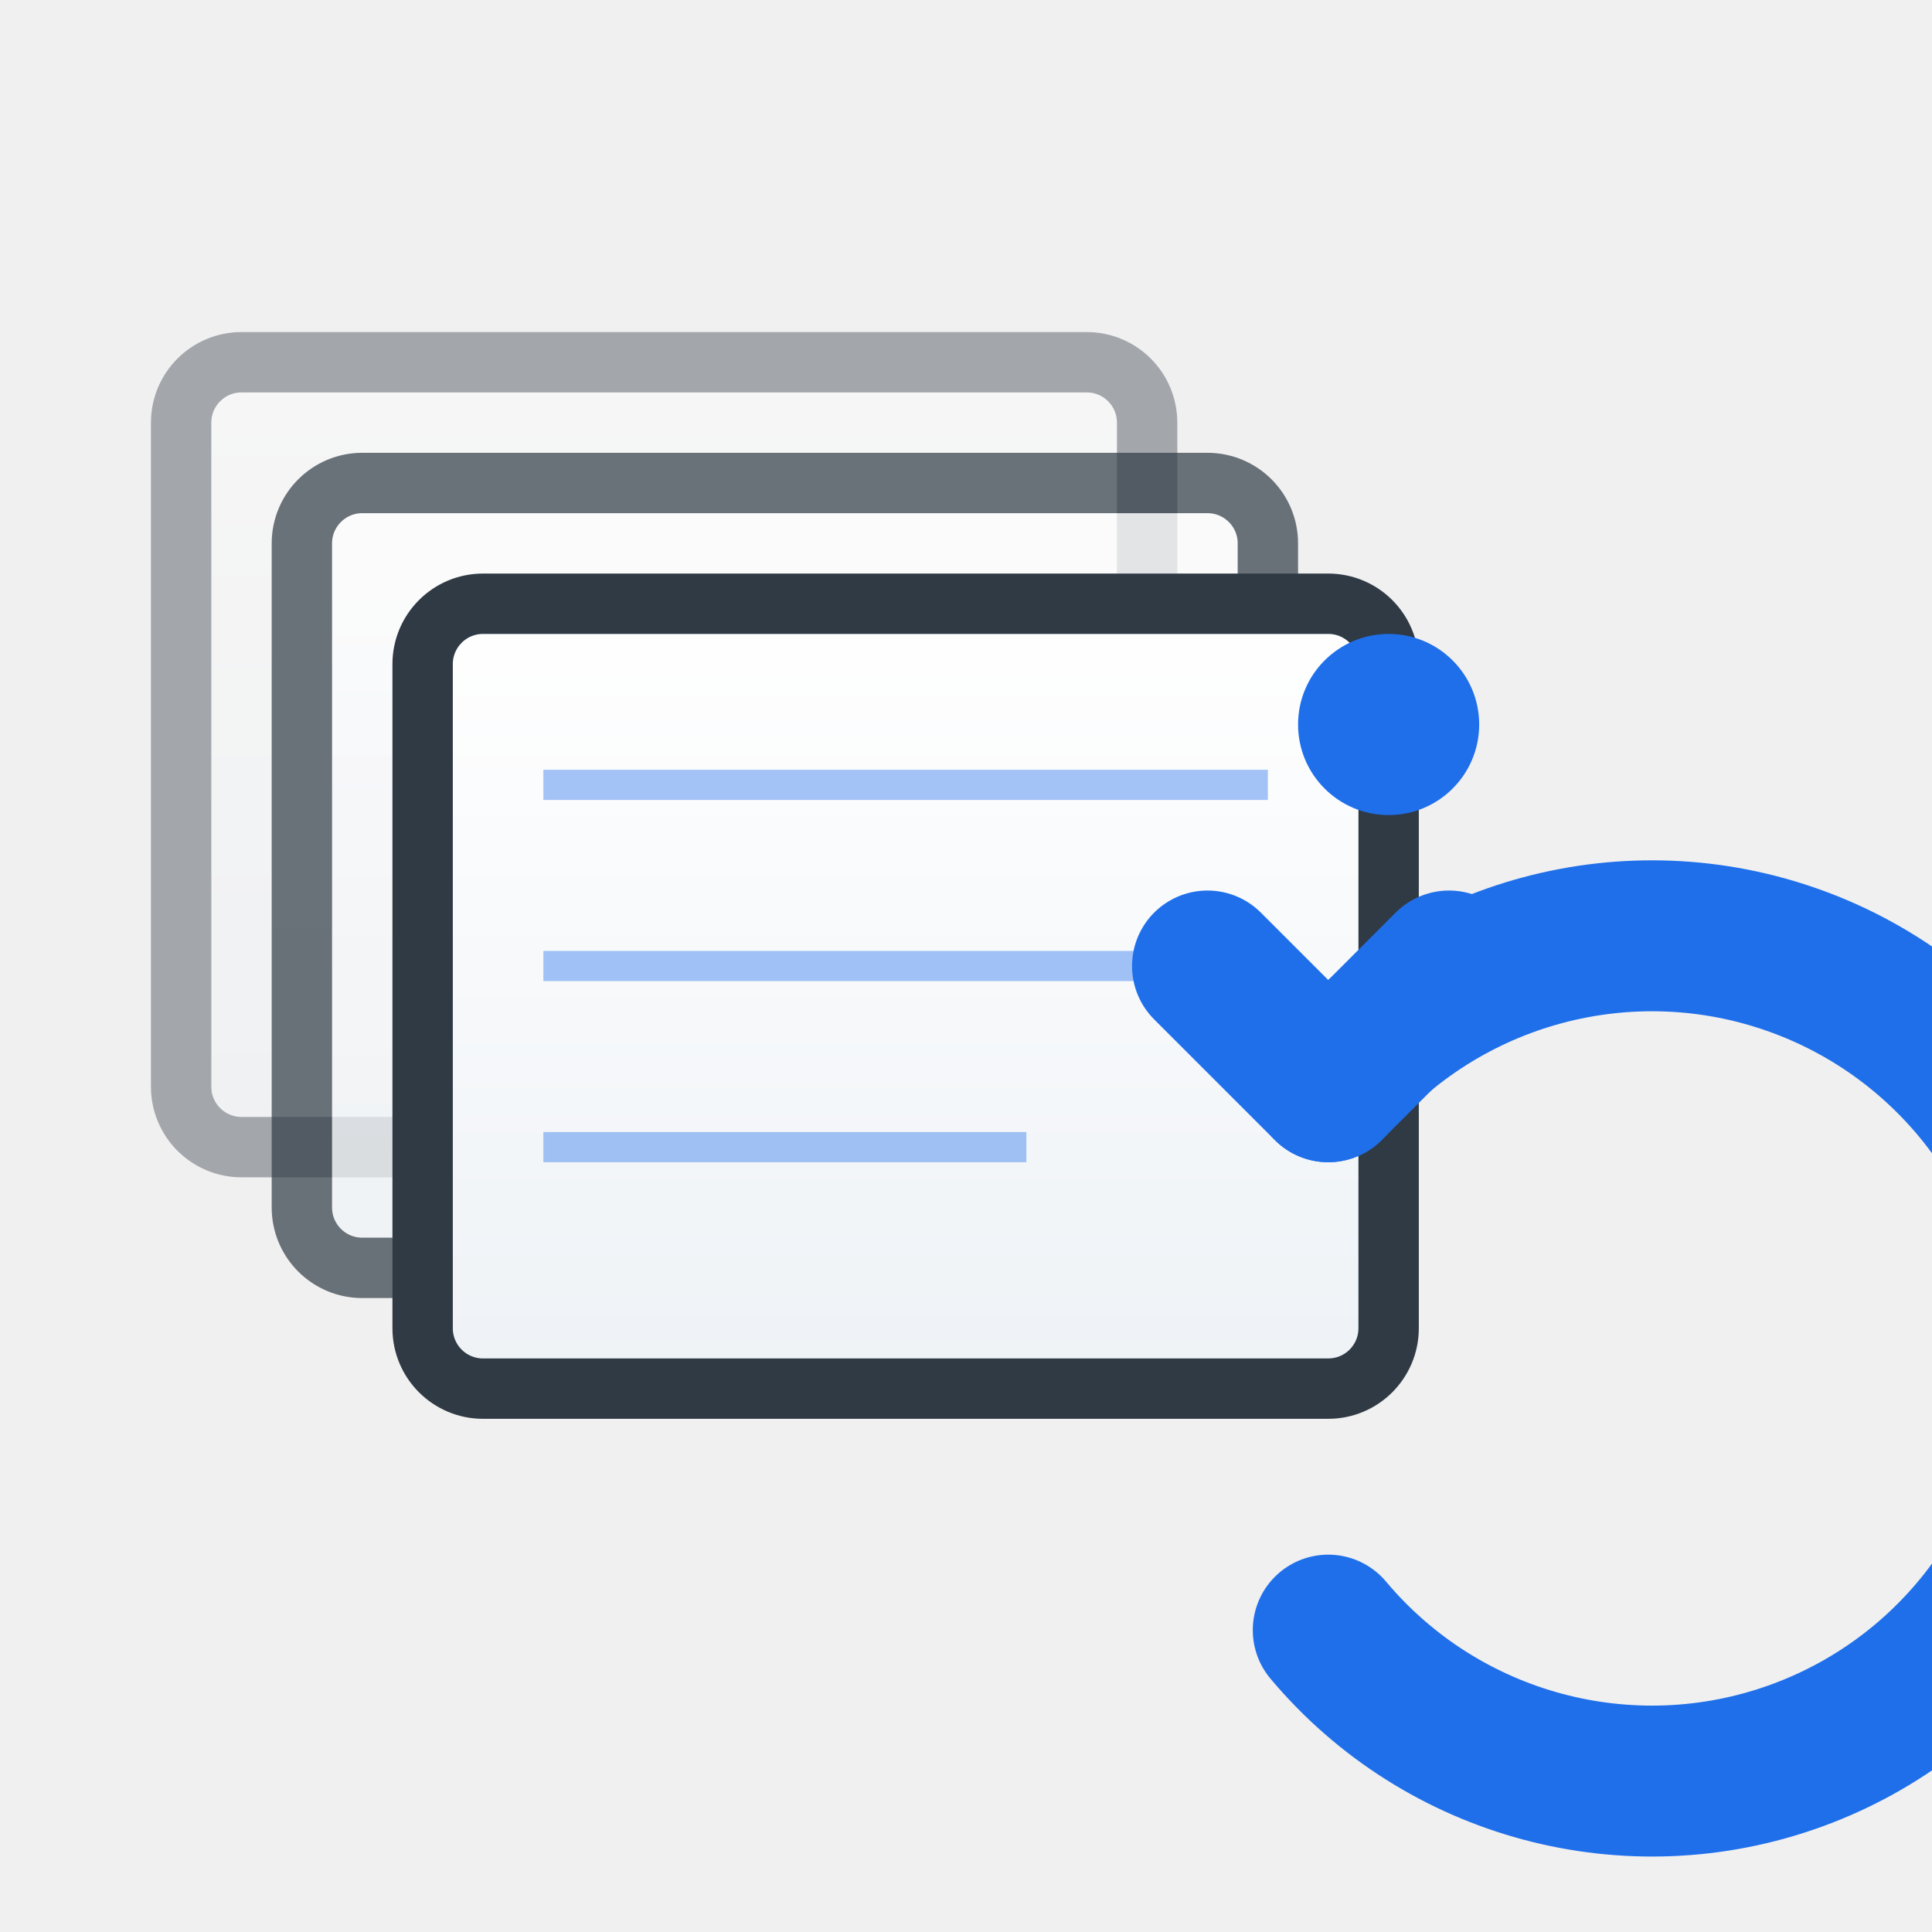
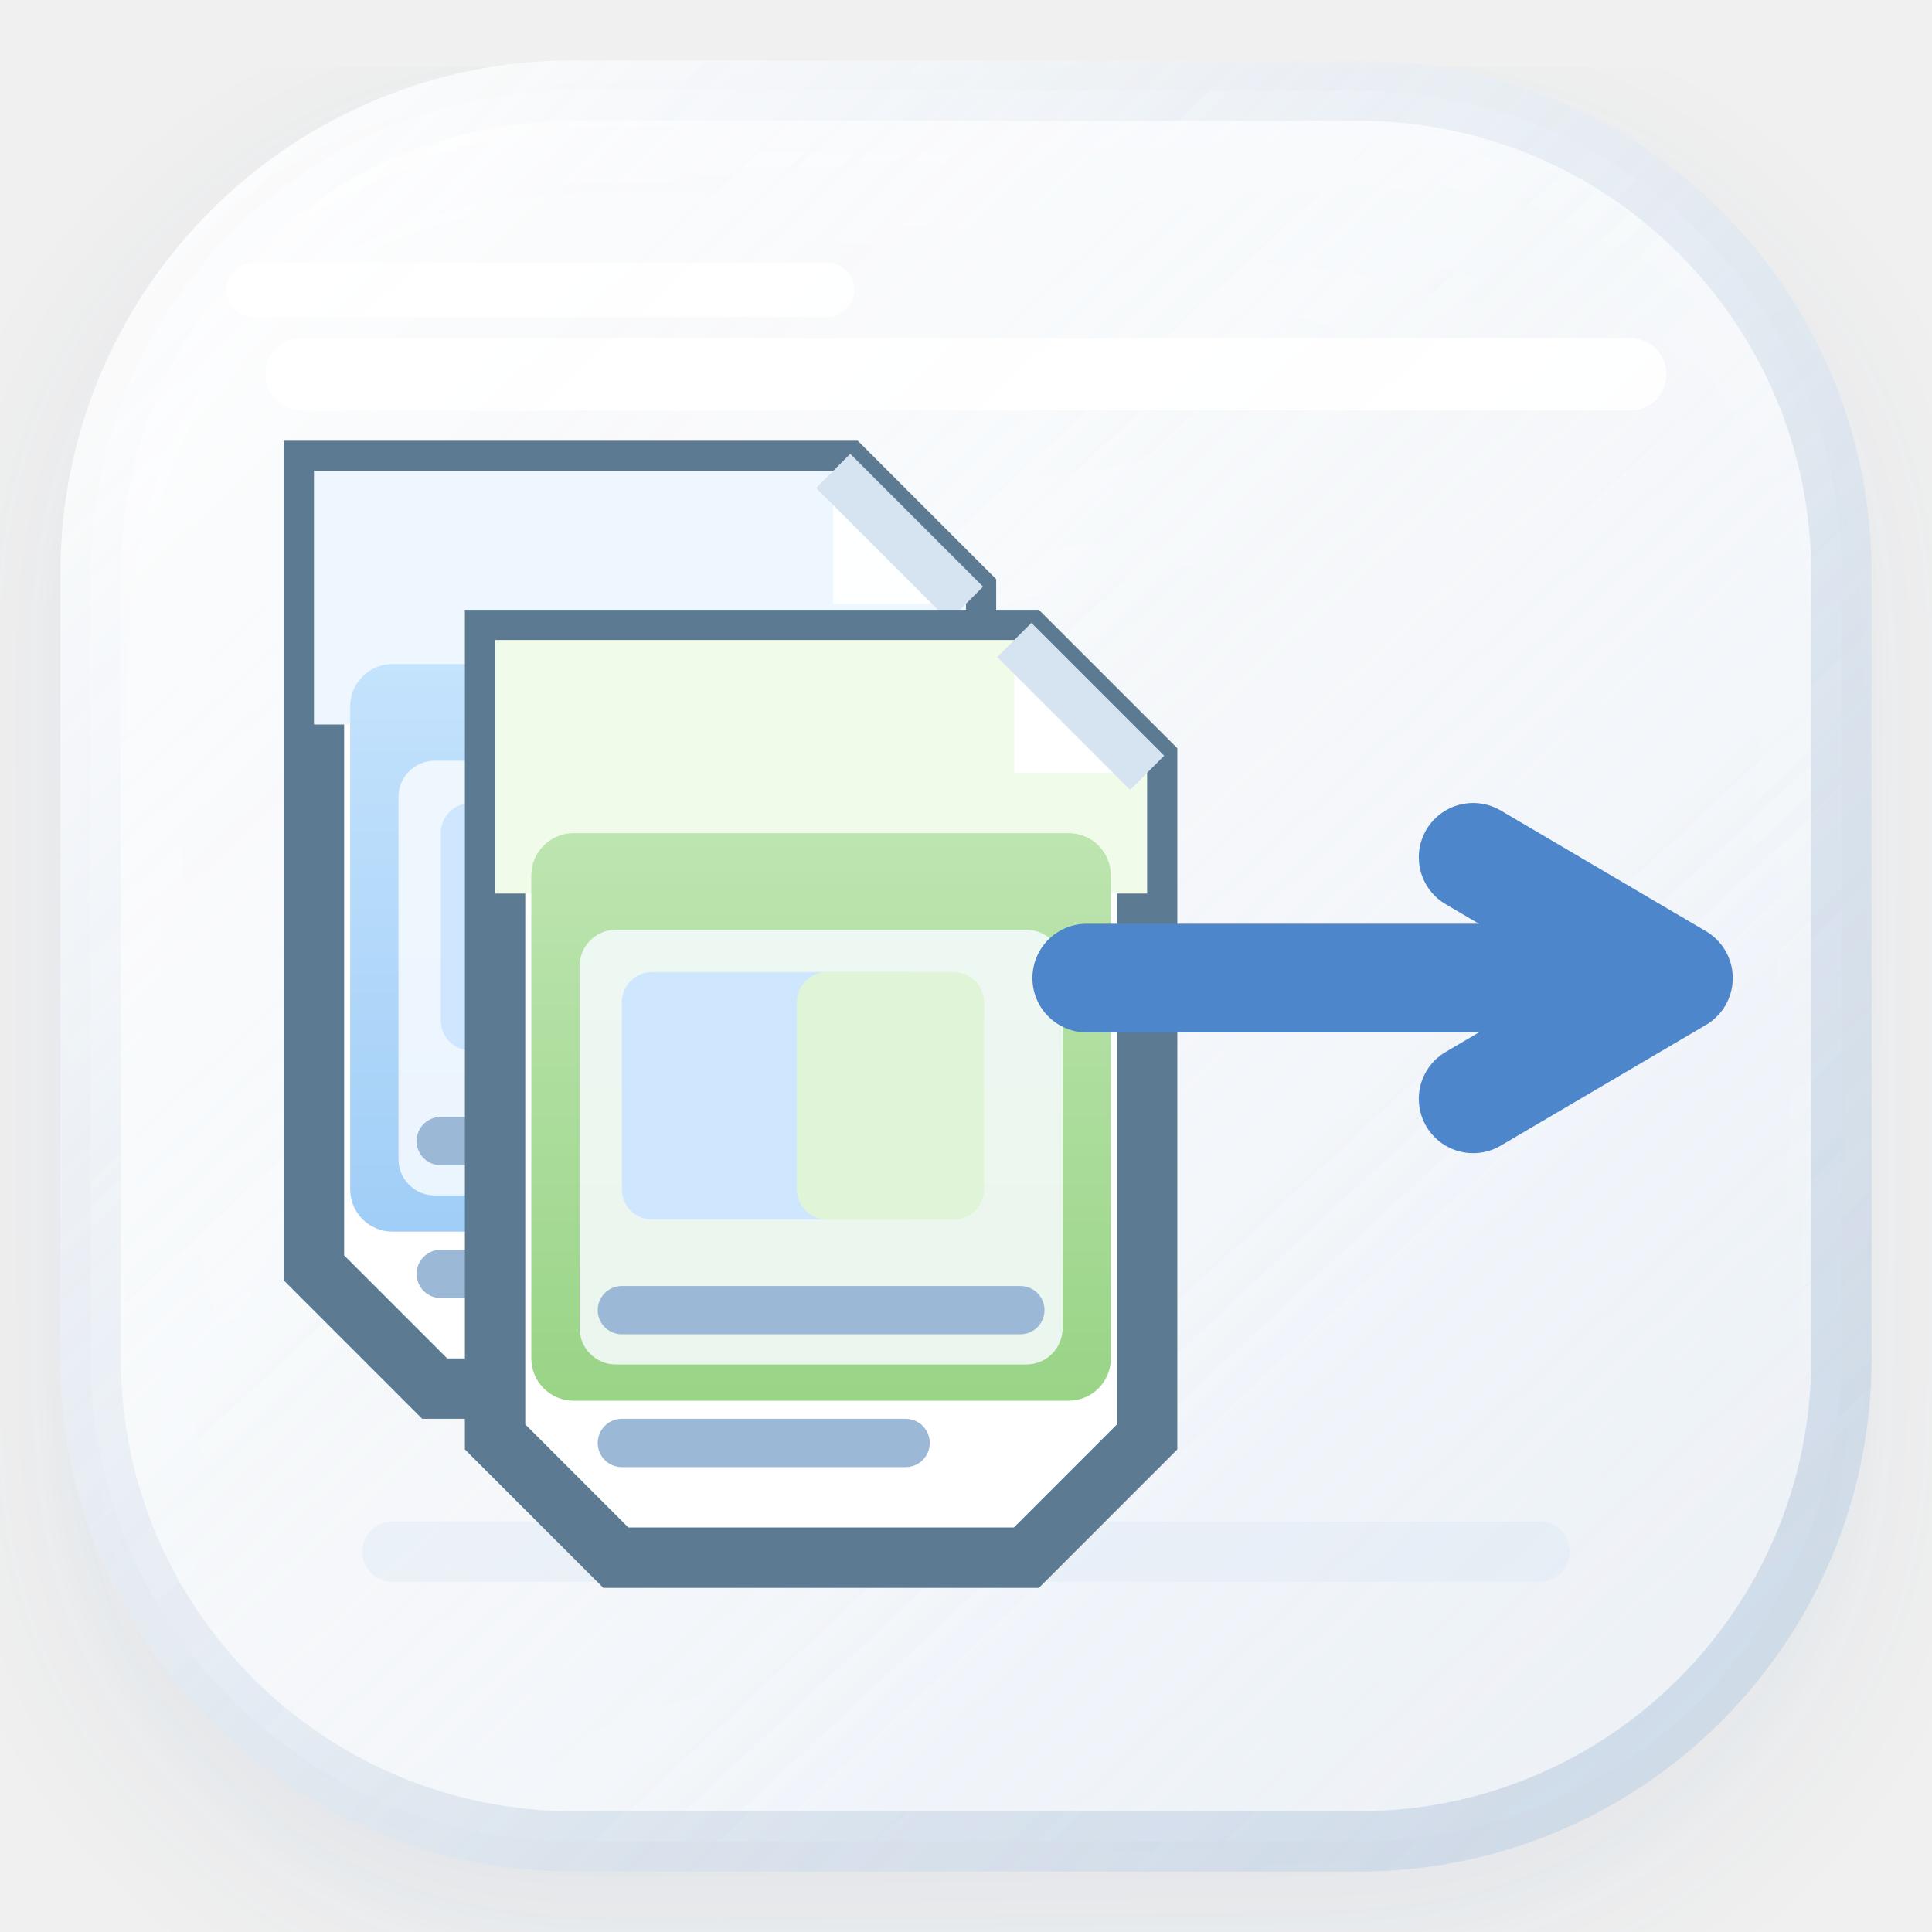
<svg xmlns="http://www.w3.org/2000/svg" viewBox="0 0 32 32">
  <defs>
-     <linearGradient id="seriesGrad" x1="0%" y1="0%" x2="0%" y2="100%">
-       <stop offset="0%" stop-color="#FFFFFF" />
-       <stop offset="100%" stop-color="#EEF2F6" />
+     <linearGradient id="glassFill" x1="3" y1="2" x2="29" y2="30" gradientUnits="userSpaceOnUse">
+       <stop offset="0" stop-color="#FFFFFF" stop-opacity=".92" />
+       <stop offset=".58" stop-color="#F8FBFF" stop-opacity=".78" />
+       <stop offset="1" stop-color="#EDF4FB" stop-opacity=".68" />
    </linearGradient>
+     <linearGradient id="glassStroke" x1="2" y1="2" x2="30" y2="30" gradientUnits="userSpaceOnUse">
+       <stop offset="0" stop-color="#FFFFFF" stop-opacity=".95" />
+       <stop offset="1" stop-color="#C3D2E3" stop-opacity=".74" />
+     </linearGradient>
+     <linearGradient id="blueGrad" x1="0" y1="6" x2="0" y2="26" gradientUnits="userSpaceOnUse">
+       <stop offset="0" stop-color="#D7EEFF" />
+       <stop offset="1" stop-color="#8BC1F4" />
+     </linearGradient>
+     <linearGradient id="greenGrad" x1="0" y1="6" x2="0" y2="26" gradientUnits="userSpaceOnUse">
+       <stop offset="0" stop-color="#DCF3D3" />
+       <stop offset="1" stop-color="#8ECF7A" />
+     </linearGradient>
+     <linearGradient id="amberGrad" x1="0" y1="6" x2="0" y2="26" gradientUnits="userSpaceOnUse">
+       <stop offset="0" stop-color="#FFE5B7" />
+       <stop offset="1" stop-color="#F2B44C" />
+     </linearGradient>
+     <linearGradient id="tealGrad" x1="0" y1="6" x2="0" y2="26" gradientUnits="userSpaceOnUse">
+       <stop offset="0" stop-color="#D3F4F0" />
+       <stop offset="1" stop-color="#76D0C1" />
+     </linearGradient>
+     <linearGradient id="redGrad" x1="0" y1="6" x2="0" y2="26" gradientUnits="userSpaceOnUse">
+       <stop offset="0" stop-color="#FFD6D6" />
+       <stop offset="1" stop-color="#EE8A84" />
+     </linearGradient>
+     <linearGradient id="violetGrad" x1="0" y1="6" x2="0" y2="26" gradientUnits="userSpaceOnUse">
+       <stop offset="0" stop-color="#E1DAFF" />
+       <stop offset="1" stop-color="#AB97EC" />
+     </linearGradient>
+     <linearGradient id="grayGrad" x1="0" y1="6" x2="0" y2="26" gradientUnits="userSpaceOnUse">
+       <stop offset="0" stop-color="#F3F6FA" />
+       <stop offset="1" stop-color="#D3DCE6" />
+     </linearGradient>
+     <linearGradient id="skyGrad" x1="0" y1="0" x2="0" y2="12" gradientUnits="userSpaceOnUse">
+       <stop offset="0" stop-color="#DFF2FF" />
+       <stop offset="1" stop-color="#A5D1F8" />
+     </linearGradient>
+     <linearGradient id="groundGrad" x1="0" y1="12" x2="0" y2="24" gradientUnits="userSpaceOnUse">
+       <stop offset="0" stop-color="#DFF4D6" />
+       <stop offset="1" stop-color="#90C97E" />
+     </linearGradient>
+     <linearGradient id="dbTopGrad" x1="0" y1="8" x2="0" y2="18" gradientUnits="userSpaceOnUse">
+       <stop offset="0" stop-color="#AEE8C8" />
+       <stop offset="1" stop-color="#5ABA83" />
+     </linearGradient>
+     <linearGradient id="dbSideGrad" x1="0" y1="10" x2="0" y2="22" gradientUnits="userSpaceOnUse">
+       <stop offset="0" stop-color="#62BE87" />
+       <stop offset="1" stop-color="#2E8B57" />
+     </linearGradient>
+     <filter id="glassShadow" x="-20%" y="-20%" width="140%" height="160%">
+       <feDropShadow dx="0" dy="1.1" stdDeviation="1.2" flood-color="#5879A0" flood-opacity=".12" />
+     </filter>
  </defs>
-   <rect x="3" y="6" width="16" height="13" rx="1" fill="url(#seriesGrad)" stroke="#2F3A45" stroke-width="1" opacity="0.4" />
-   <rect x="5" y="8" width="16" height="13" rx="1" fill="url(#seriesGrad)" stroke="#2F3A45" stroke-width="1" opacity="0.7" />
-   <rect x="7" y="10" width="16" height="13" rx="1" fill="url(#seriesGrad)" stroke="#2F3A45" stroke-width="1" />
-   <path d="M9 13h12M9 16h12M9 19h8" stroke="#1F6FEB" stroke-width="0.5" opacity="0.4" />
-   <path d="M22 18a7 7 0 1 1 0 9" fill="none" stroke="#1F6FEB" stroke-width="2.5" stroke-linecap="round" />
-   <path d="M20 16l2 2 2-2" fill="none" stroke="#1F6FEB" stroke-width="2.5" stroke-linecap="round" stroke-linejoin="round" />
-   <circle cx="23" cy="12" r="1.5" fill="#1F6FEB" />
+   <g filter="url(#glassShadow)">
+     <rect x="1.5" y="1.5" width="29" height="29" rx="8" fill="url(#glassFill)" stroke="url(#glassStroke)" stroke-width="1" />
+     <path d="M5 6.2h22" stroke="#FFFFFF" stroke-width="1.2" stroke-linecap="round" opacity=".86" />
+     <path d="M6.5 25.7h19" stroke="#D9E6F2" stroke-width="1" stroke-linecap="round" opacity=".34" />
+     <path d="M4.2 4.8h9.5" stroke="#FFFFFF" stroke-width=".9" stroke-linecap="round" opacity=".8" />
+   </g>
+   <path d="M5.2 7.8h8.8l2 2v11.2l-2 2H7.2l-2-2V9.8z" fill="#FFFFFF" stroke="#5C7B92" stroke-width="1" />
+   <path d="M5.2 7.8h8.8l2 2v2.2H5.2z" fill="#EEF6FF" />
+   <rect x="5.8" y="11.0" width="9.6" height="9.4" fill="url(#blueGrad)" rx=".7" />
+   <path d="M13.8 7.8l2.2 2.2h-2.2z" fill="#FFFFFF" opacity=".95" />
+   <path d="M13.8 7.8l2.2 2.2" stroke="#D6E3F0" stroke-width=".8" />
+   <rect x="6.6" y="12.6" width="8.0" height="7.2" rx=".6" fill="#F8FBFF" opacity=".85" />
+   <rect x="7.3" y="13.3" width="5.3" height="4.1" rx=".5" fill="#CEE7FF" />
+   <rect x="10.2" y="13.3" width="3.1" height="4.1" rx=".5" fill="#E0F5D8" />
+   <path d="M7.3 18.9h6.6M7.3 21.1h4.7" stroke="#9BB8D6" stroke-width=".8" stroke-linecap="round" />
+   <path d="M8.2 10.6h8.8l2 2v11.2l-2 2H10.2l-2-2V12.6z" fill="#FFFFFF" stroke="#5C7B92" stroke-width="1" />
+   <path d="M8.2 10.6h8.8l2 2v2.2H8.2z" fill="#F1FBEA" />
+   <rect x="8.8" y="13.8" width="9.6" height="9.4" fill="url(#greenGrad)" rx=".7" />
+   <path d="M16.8 10.6l2.2 2.2h-2.2z" fill="#FFFFFF" opacity=".95" />
+   <path d="M16.8 10.6l2.2 2.2" stroke="#D6E3F0" stroke-width=".8" />
+   <rect x="9.6" y="15.4" width="8.0" height="7.2" rx=".6" fill="#F8FBFF" opacity=".85" />
+   <rect x="10.3" y="16.1" width="5.3" height="4.1" rx=".5" fill="#CEE7FF" />
+   <rect x="13.2" y="16.1" width="3.1" height="4.1" rx=".5" fill="#E0F5D8" />
+   <path d="M10.3 21.7h6.6M10.3 23.9h4.7" stroke="#9BB8D6" stroke-width=".8" stroke-linecap="round" />
+   <path d="M18.0 16.2h7.2" stroke="#4E86CC" stroke-width="1.8" stroke-linecap="round" />
+   <path d="m24.4 14.2 3.4 2-3.4 2" fill="none" stroke="#4E86CC" stroke-width="1.8" stroke-linecap="round" stroke-linejoin="round" />
</svg>
